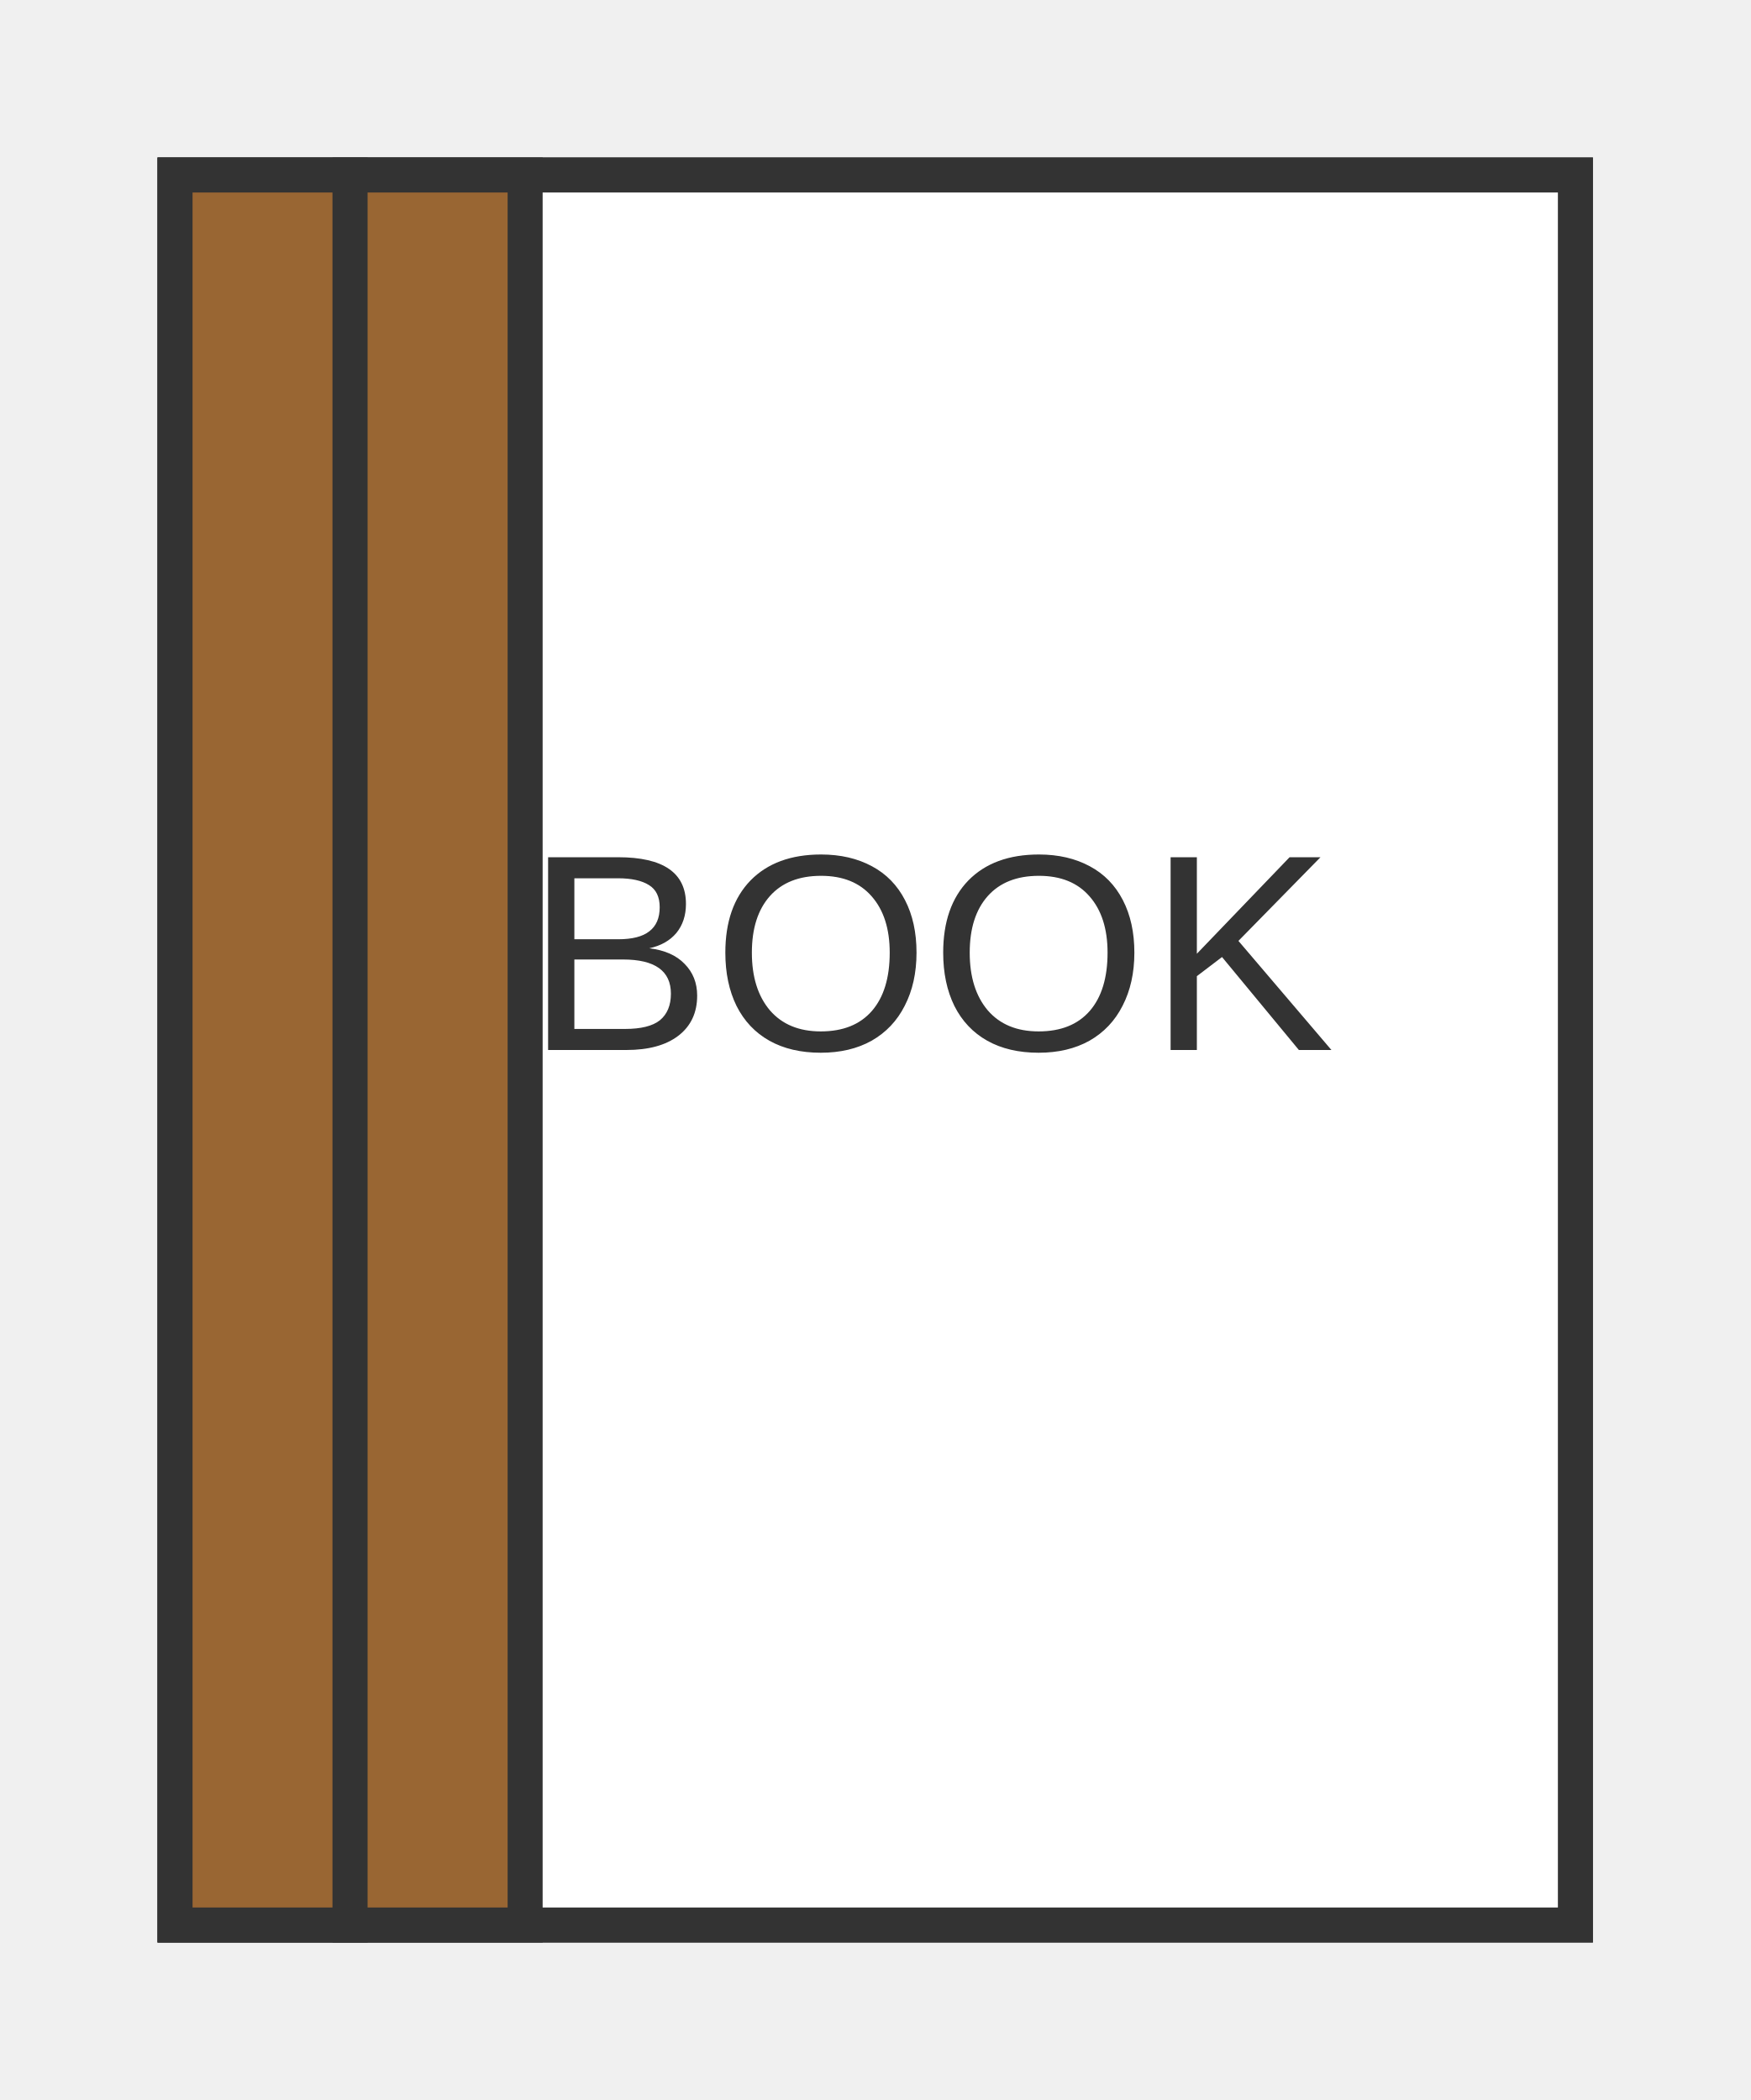
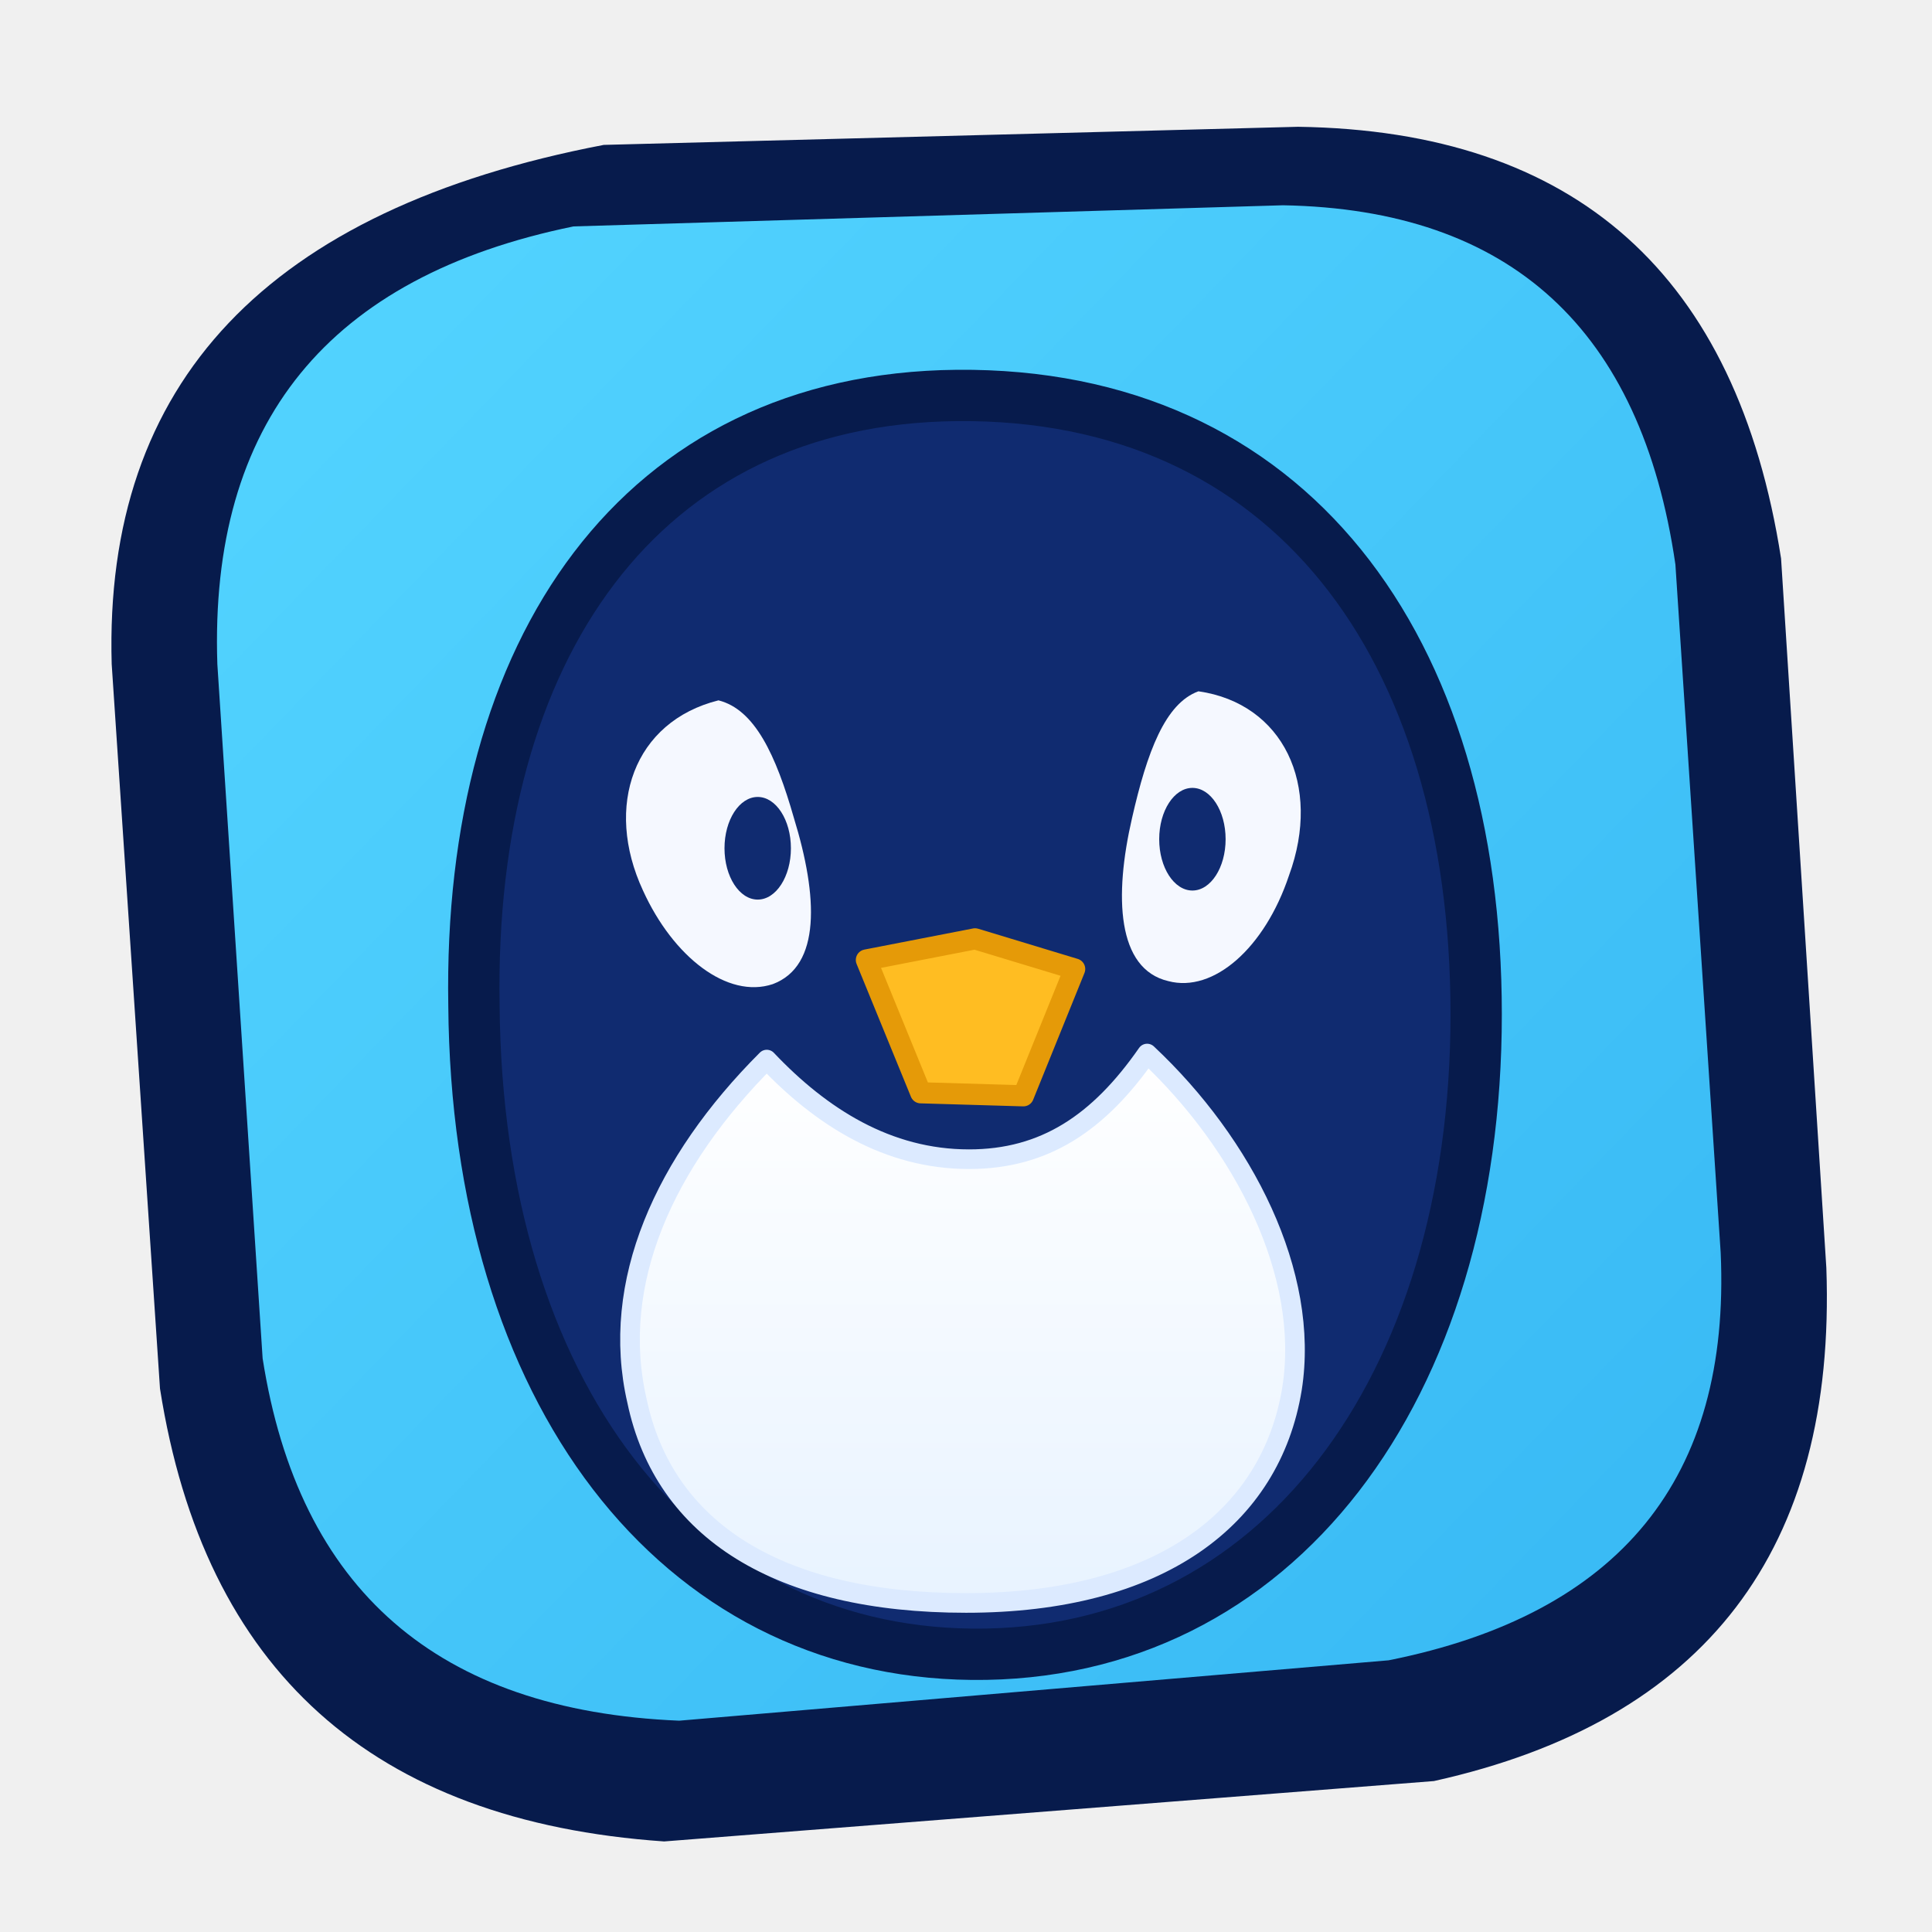
- <svg xmlns="http://www.w3.org/2000/svg" width="100" height="120">
-   <rect x="10" y="10" width="80" height="100" fill="#ffcc66" stroke="#333" stroke-width="2" />
-   <rect x="10" y="10" width="80" height="100" fill="#fff" stroke="#333" stroke-width="2" />
-   <rect x="10" y="10" width="10" height="100" fill="#996633" stroke="#333" stroke-width="2" />
-   <rect x="20" y="10" width="10" height="100" fill="#996633" stroke="#333" stroke-width="2" />
-   <text x="30" y="60" font-family="Arial, sans-serif" font-size="16" fill="#333">BOOK</text>
+ <svg xmlns="http://www.w3.org/2000/svg" viewBox="0 0 64 64" role="img" aria-label="Penguin favicon">
+   <defs>
+     <linearGradient id="frame" x1="0" y1="0" x2="1" y2="1">
+       <stop offset="0" stop-color="#54d5ff" />
+       <stop offset="1" stop-color="#37b8f4" />
+     </linearGradient>
+     <linearGradient id="belly" x1="0" y1="0" x2="0" y2="1">
+       <stop offset="0" stop-color="#ffffff" />
+       <stop offset="1" stop-color="#e8f3ff" />
+     </linearGradient>
+   </defs>
+   <path d="M20 4.8 43 4.2Q56.8 4.4 59 18.5L60.5 42Q61 56 47.5 59L22 61Q7.5 60 5.3 46L3.7 22Q3.3 8 20 4.8Z" fill="#071b4c" />
+   <path d="M19 7.5 42.5 6.8Q53.8 7 55.5 18.7L57 41.5Q57.5 52.7 46 55L22.5 57Q10.5 56.5 8.7 45L7.2 22Q6.8 10 19 7.5Z" fill="url(#frame)" />
+   <path d="M31.7 13.1C21.2 13.2 15.5 21.5 15.7 33.3c.1 12.8 6.7 21.4 16.5 21.5 10.1.1 16.7-8.8 16.7-21.2 0-12.2-6.2-20.6-17.2-20.5Z" fill="#102b70" stroke="#071b4c" stroke-width="1.7" />
+   <path d="M23.8 23.2c-2.8.7-3.8 3.5-2.5 6.3 1 2.2 2.8 3.6 4.3 3.1 1.6-.6 1.5-2.9.7-5.5-.6-2.1-1.3-3.6-2.5-3.9Z" fill="#f5f8ff" />
+   <path d="M39.7 22.9c2.8.4 4.1 3.1 3 6.1-.8 2.4-2.5 3.9-4 3.5-1.7-.4-1.8-2.8-1.2-5.4.5-2.2 1.1-3.8 2.2-4.2Z" fill="#f5f8ff" />
+   <ellipse cx="25.1" cy="28.1" rx="1.1" ry="1.7" fill="#102b70" />
+   <ellipse cx="39.5" cy="27.8" rx="1.1" ry="1.7" fill="#102b70" />
+   <path d="M28.7 31.8 32.3 31.1 35.6 32.1 33.9 36.3 30.5 36.2Z" fill="#ffbd22" stroke="#e59a08" stroke-width=".7" stroke-linejoin="round" />
+   <path d="M25.4 35.1c-3.4 3.4-5.2 7.4-4.3 11.3.9 4.3 4.7 6.7 10.9 6.7 6.4 0 10.1-2.8 10.8-7.1.6-3.8-1.6-8.1-4.8-11.1-1.6 2.3-3.4 3.5-5.9 3.5-2.7 0-4.9-1.4-6.7-3.3Z" fill="url(#belly)" stroke="#dceaff" stroke-width=".65" stroke-linejoin="round" />
</svg>
